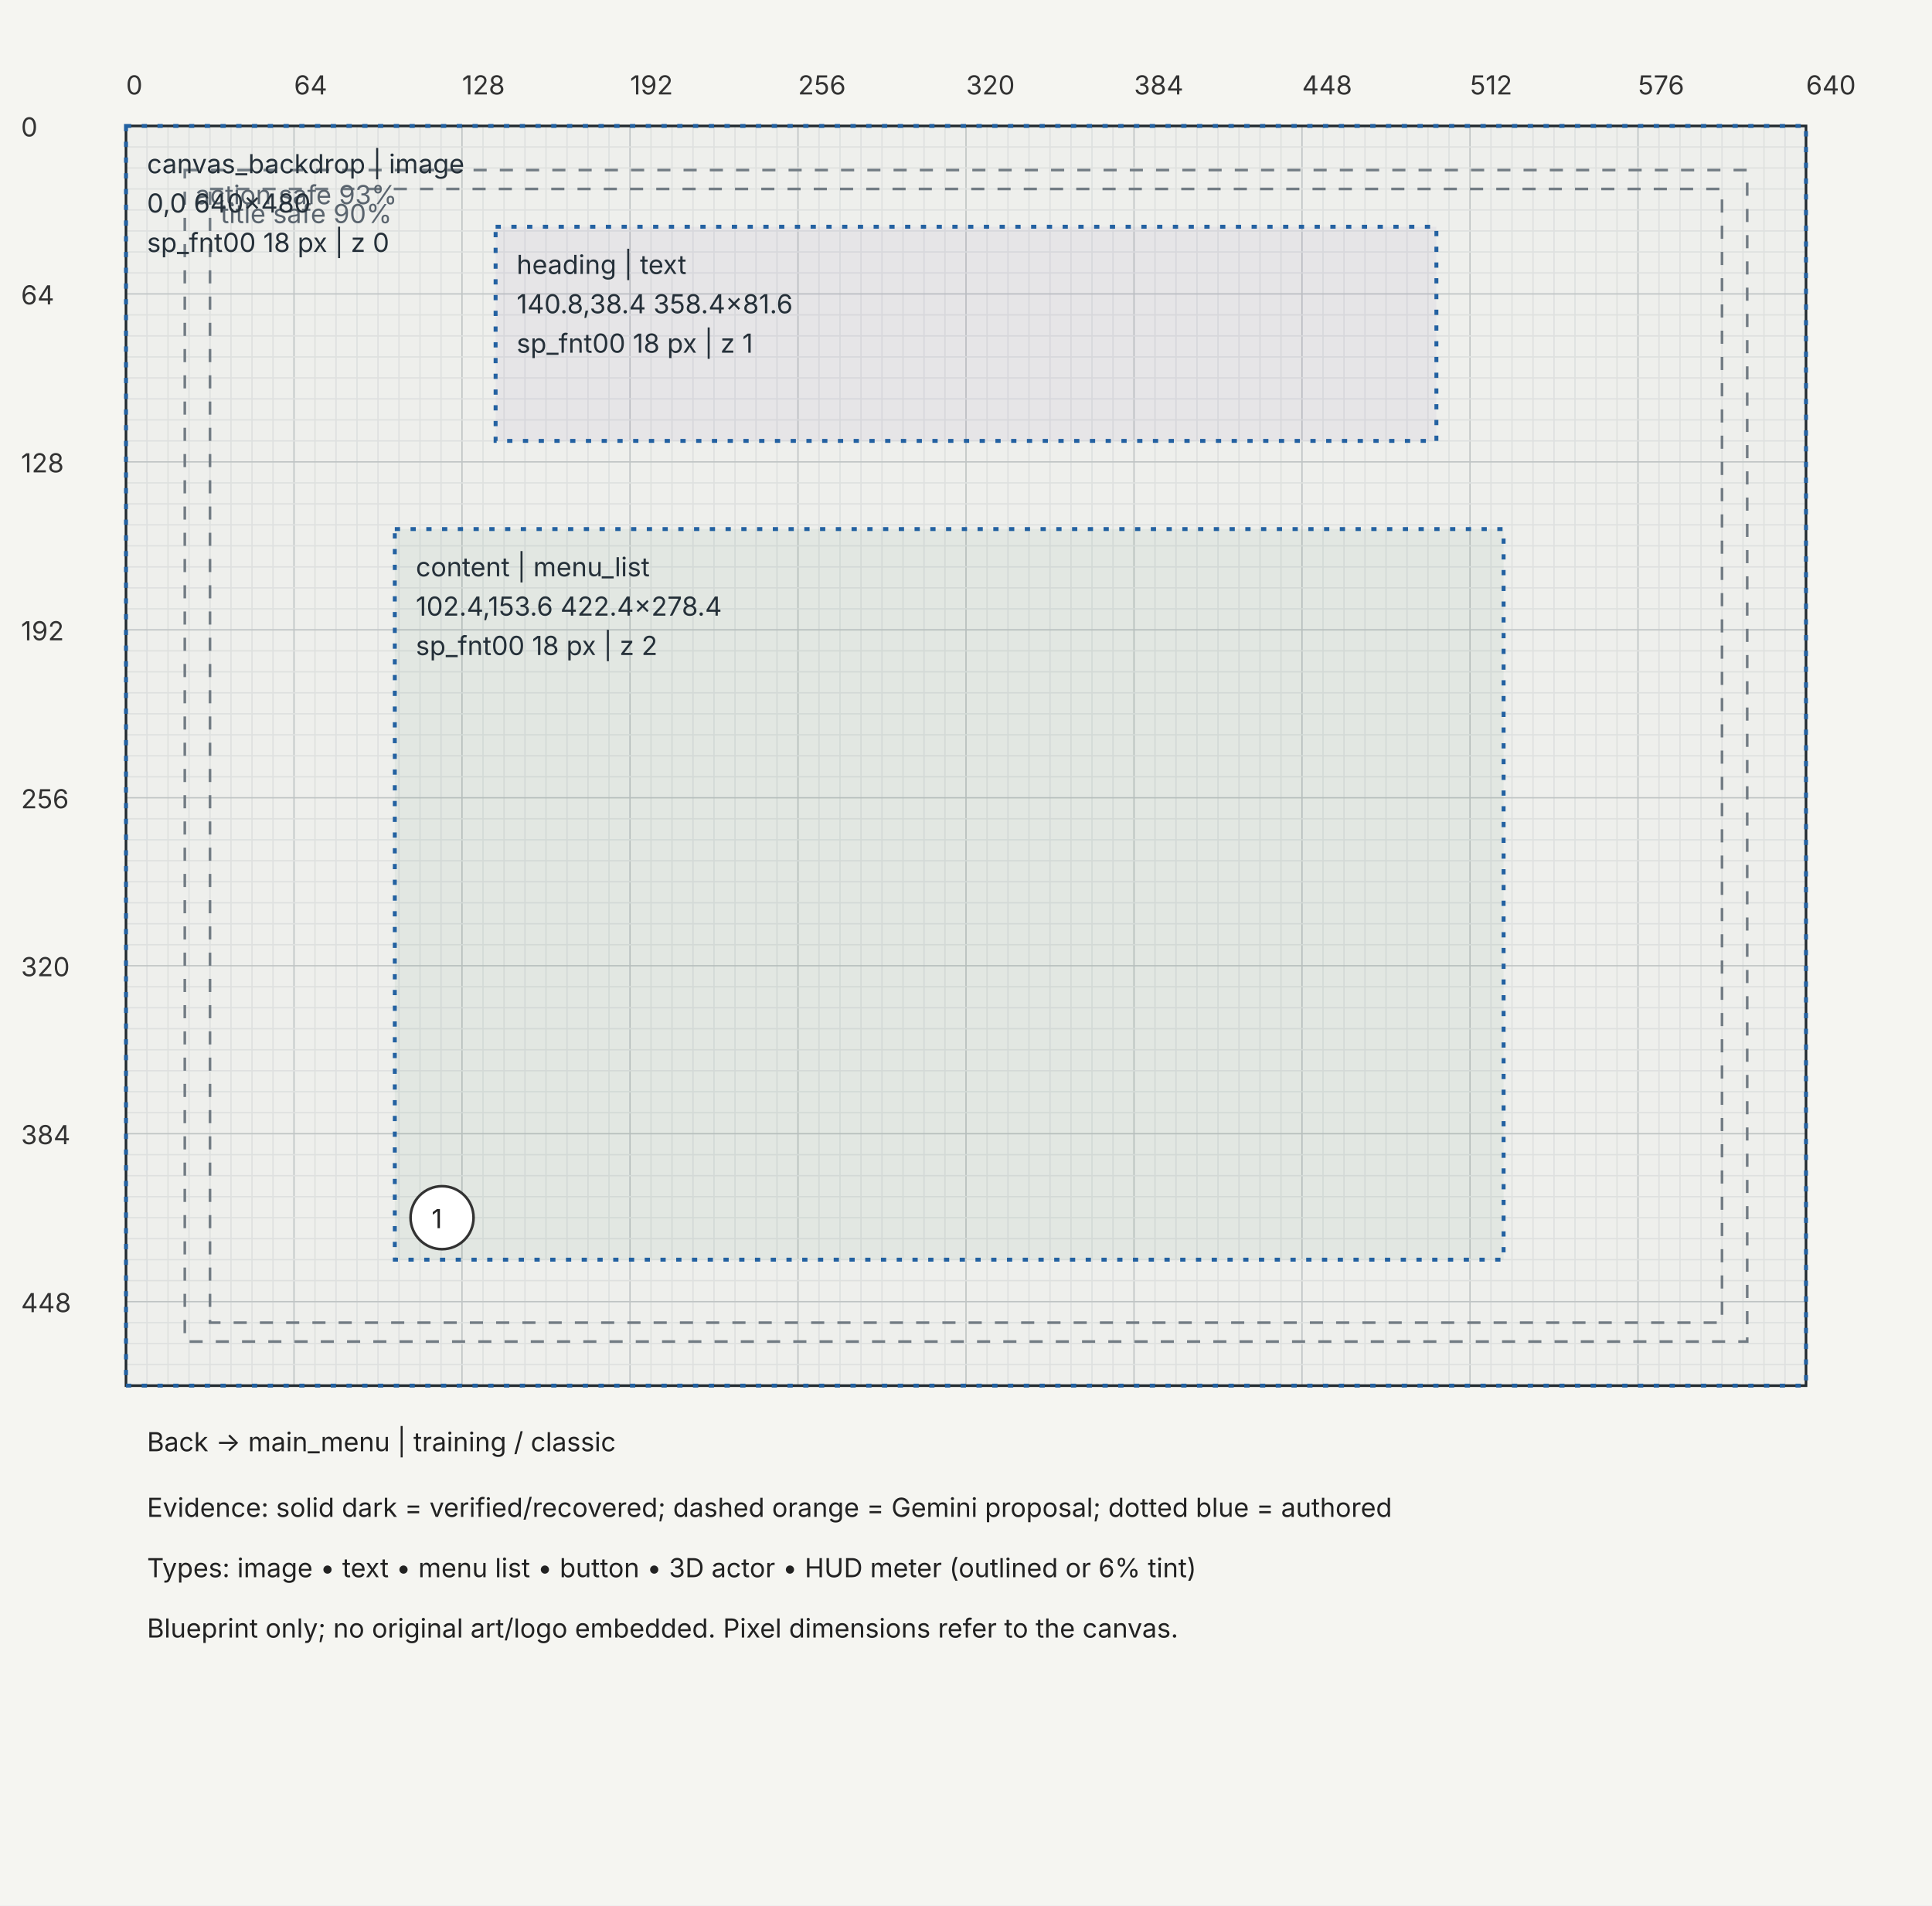
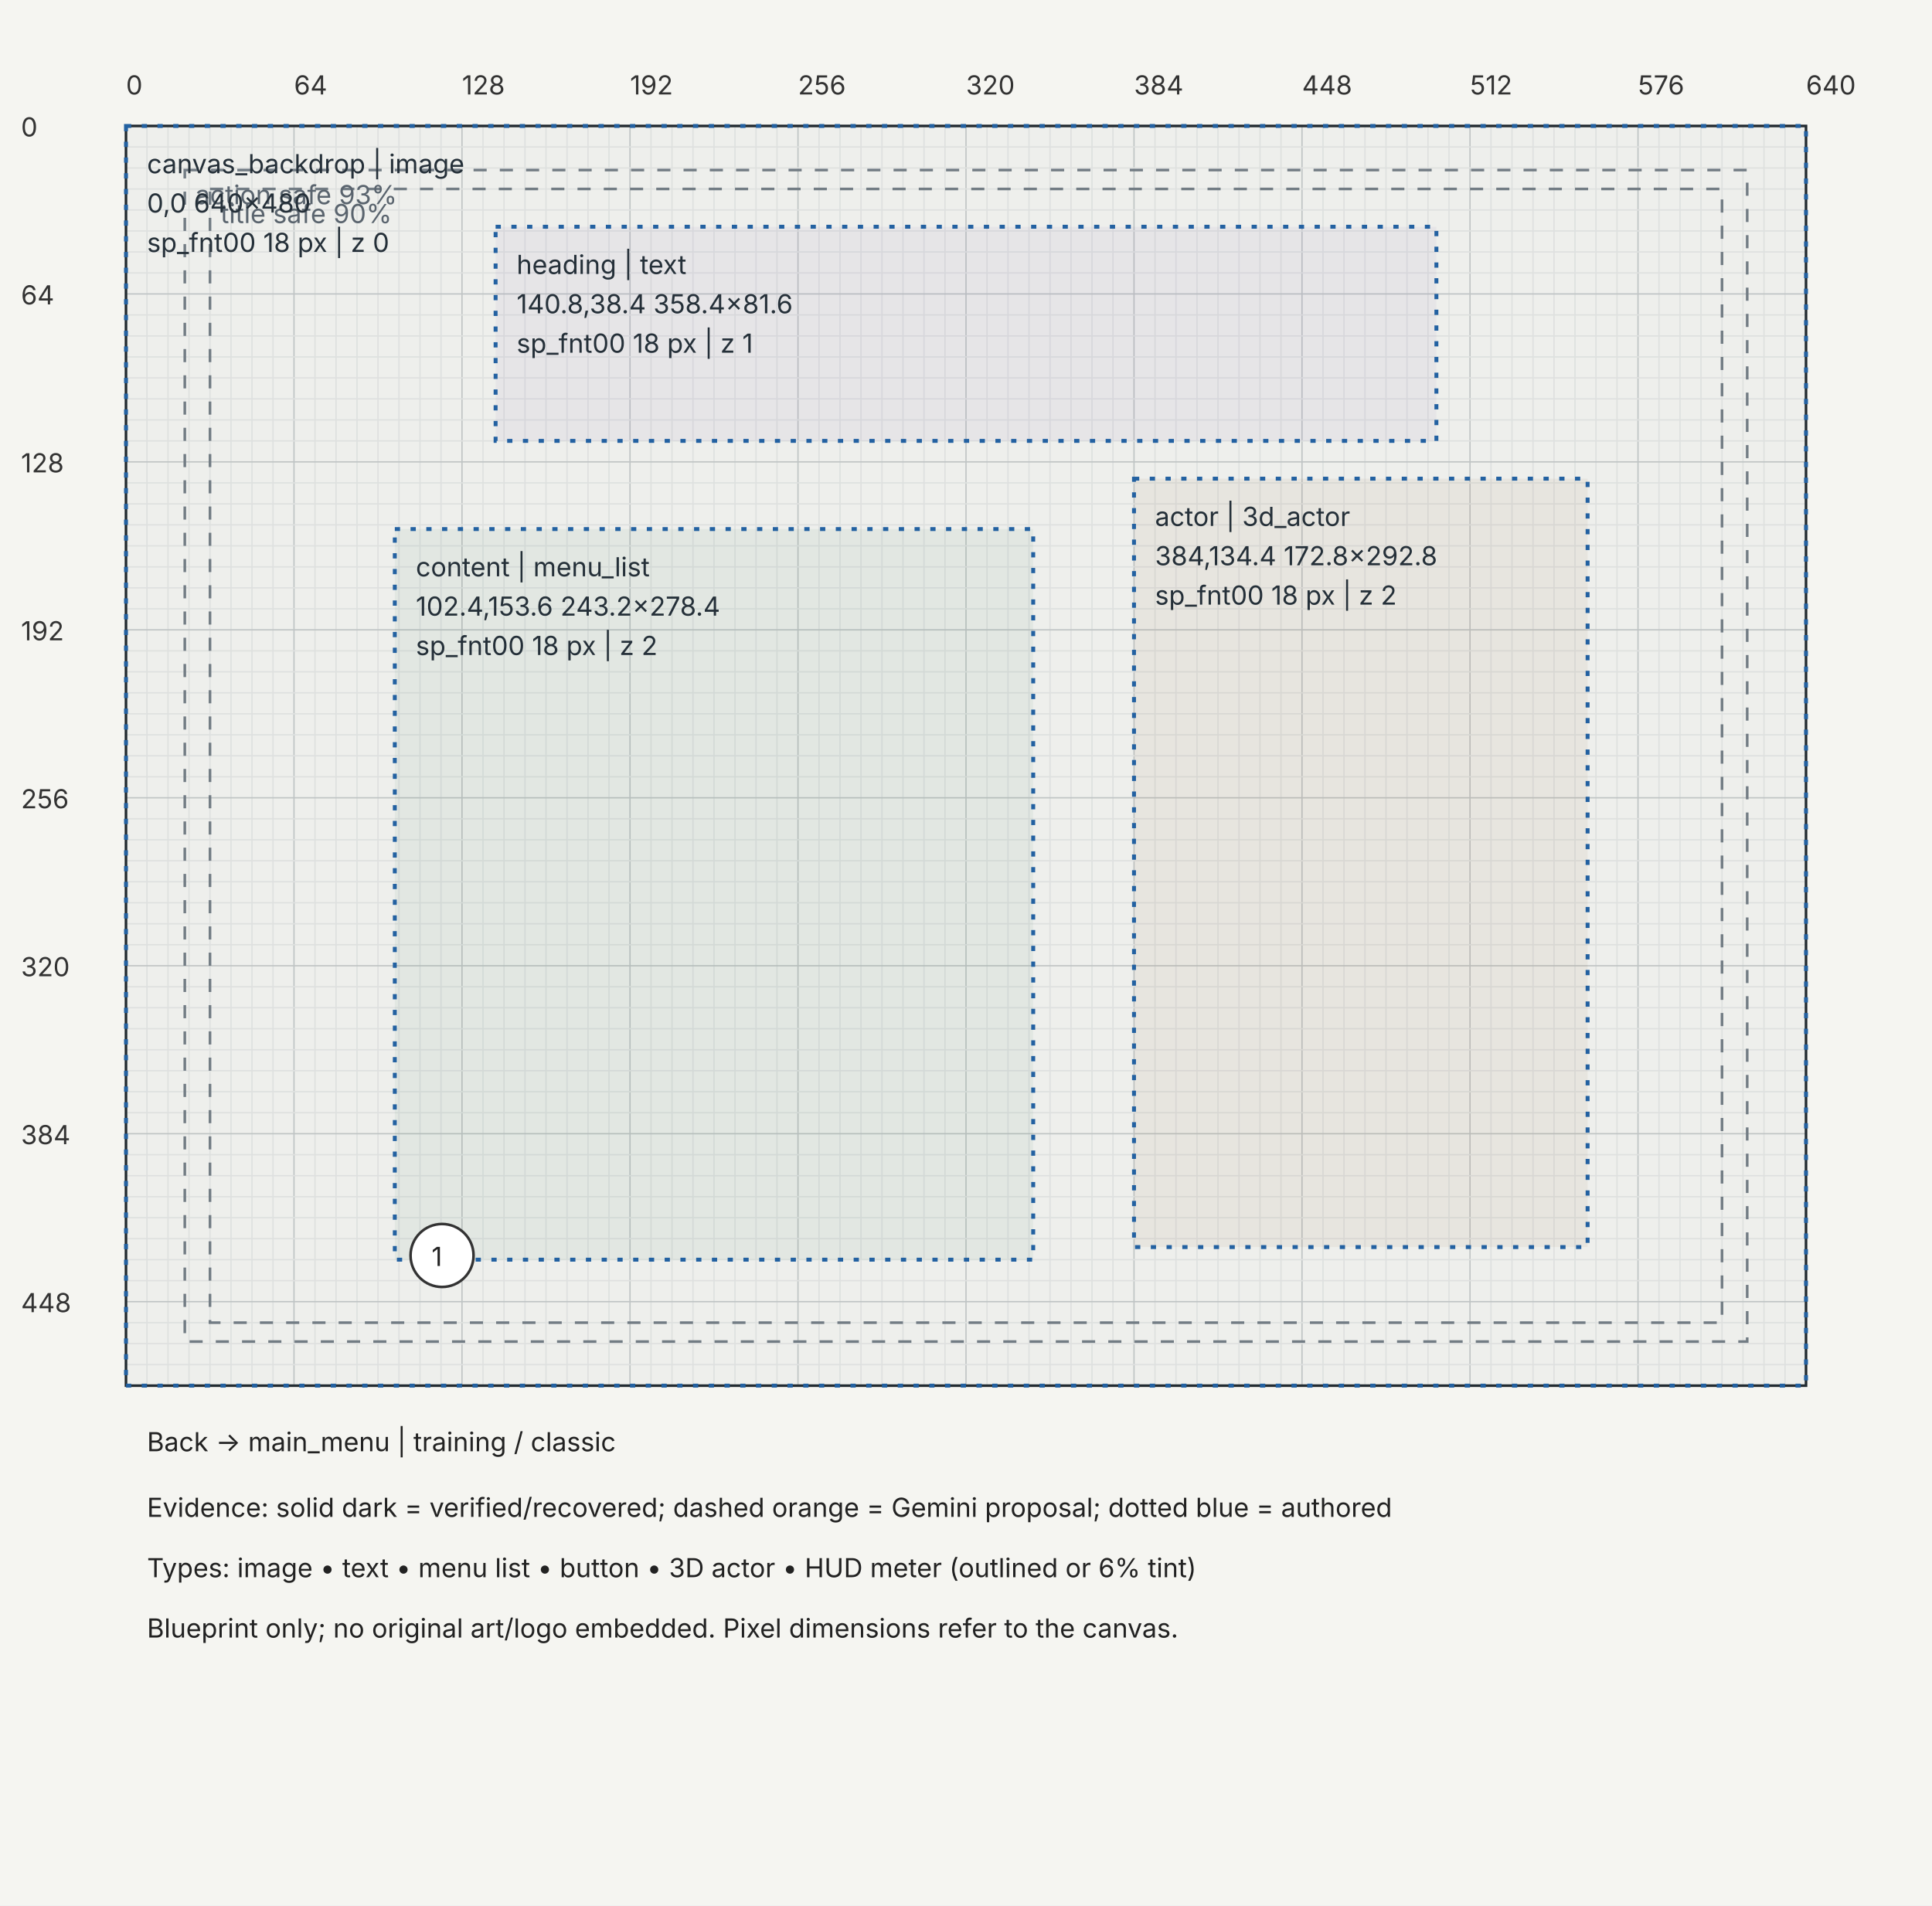
<svg xmlns="http://www.w3.org/2000/svg" width="736" height="726" viewBox="0 0 736 726">
  <rect width="100%" height="100%" fill="#f5f5f1" />
  <defs>
    <marker id="arrow" markerWidth="6" markerHeight="6" refX="5" refY="3" orient="auto">
      <path d="M0,0 L6,3 L0,6" fill="#333" />
    </marker>
  </defs>
  <g transform="translate(48,48)" font-family="Segoe UI,Inter,sans-serif" font-size="10">
    <path d="M0,0 V480" stroke="#c4c8c7" stroke-width="0.5" />
    <path d="M8,0 V480" stroke="#e4e6e3" stroke-width="0.5" />
    <path d="M16,0 V480" stroke="#e4e6e3" stroke-width="0.5" />
    <path d="M24,0 V480" stroke="#e4e6e3" stroke-width="0.5" />
    <path d="M32,0 V480" stroke="#e4e6e3" stroke-width="0.5" />
    <path d="M40,0 V480" stroke="#e4e6e3" stroke-width="0.5" />
    <path d="M48,0 V480" stroke="#e4e6e3" stroke-width="0.5" />
    <path d="M56,0 V480" stroke="#e4e6e3" stroke-width="0.5" />
    <path d="M64,0 V480" stroke="#c4c8c7" stroke-width="0.5" />
    <path d="M72,0 V480" stroke="#e4e6e3" stroke-width="0.5" />
    <path d="M80,0 V480" stroke="#e4e6e3" stroke-width="0.5" />
    <path d="M88,0 V480" stroke="#e4e6e3" stroke-width="0.5" />
    <path d="M96,0 V480" stroke="#e4e6e3" stroke-width="0.5" />
    <path d="M104,0 V480" stroke="#e4e6e3" stroke-width="0.5" />
    <path d="M112,0 V480" stroke="#e4e6e3" stroke-width="0.5" />
    <path d="M120,0 V480" stroke="#e4e6e3" stroke-width="0.5" />
    <path d="M128,0 V480" stroke="#c4c8c7" stroke-width="0.5" />
    <path d="M136,0 V480" stroke="#e4e6e3" stroke-width="0.5" />
    <path d="M144,0 V480" stroke="#e4e6e3" stroke-width="0.5" />
    <path d="M152,0 V480" stroke="#e4e6e3" stroke-width="0.5" />
    <path d="M160,0 V480" stroke="#e4e6e3" stroke-width="0.5" />
    <path d="M168,0 V480" stroke="#e4e6e3" stroke-width="0.5" />
    <path d="M176,0 V480" stroke="#e4e6e3" stroke-width="0.5" />
    <path d="M184,0 V480" stroke="#e4e6e3" stroke-width="0.5" />
    <path d="M192,0 V480" stroke="#c4c8c7" stroke-width="0.5" />
    <path d="M200,0 V480" stroke="#e4e6e3" stroke-width="0.5" />
    <path d="M208,0 V480" stroke="#e4e6e3" stroke-width="0.5" />
    <path d="M216,0 V480" stroke="#e4e6e3" stroke-width="0.5" />
    <path d="M224,0 V480" stroke="#e4e6e3" stroke-width="0.5" />
    <path d="M232,0 V480" stroke="#e4e6e3" stroke-width="0.5" />
    <path d="M240,0 V480" stroke="#e4e6e3" stroke-width="0.5" />
    <path d="M248,0 V480" stroke="#e4e6e3" stroke-width="0.5" />
    <path d="M256,0 V480" stroke="#c4c8c7" stroke-width="0.5" />
    <path d="M264,0 V480" stroke="#e4e6e3" stroke-width="0.5" />
    <path d="M272,0 V480" stroke="#e4e6e3" stroke-width="0.5" />
    <path d="M280,0 V480" stroke="#e4e6e3" stroke-width="0.5" />
    <path d="M288,0 V480" stroke="#e4e6e3" stroke-width="0.5" />
    <path d="M296,0 V480" stroke="#e4e6e3" stroke-width="0.5" />
    <path d="M304,0 V480" stroke="#e4e6e3" stroke-width="0.5" />
    <path d="M312,0 V480" stroke="#e4e6e3" stroke-width="0.5" />
    <path d="M320,0 V480" stroke="#c4c8c7" stroke-width="0.5" />
    <path d="M328,0 V480" stroke="#e4e6e3" stroke-width="0.5" />
    <path d="M336,0 V480" stroke="#e4e6e3" stroke-width="0.5" />
    <path d="M344,0 V480" stroke="#e4e6e3" stroke-width="0.5" />
    <path d="M352,0 V480" stroke="#e4e6e3" stroke-width="0.5" />
    <path d="M360,0 V480" stroke="#e4e6e3" stroke-width="0.5" />
    <path d="M368,0 V480" stroke="#e4e6e3" stroke-width="0.5" />
    <path d="M376,0 V480" stroke="#e4e6e3" stroke-width="0.5" />
    <path d="M384,0 V480" stroke="#c4c8c7" stroke-width="0.5" />
    <path d="M392,0 V480" stroke="#e4e6e3" stroke-width="0.5" />
    <path d="M400,0 V480" stroke="#e4e6e3" stroke-width="0.5" />
    <path d="M408,0 V480" stroke="#e4e6e3" stroke-width="0.5" />
    <path d="M416,0 V480" stroke="#e4e6e3" stroke-width="0.5" />
    <path d="M424,0 V480" stroke="#e4e6e3" stroke-width="0.5" />
    <path d="M432,0 V480" stroke="#e4e6e3" stroke-width="0.5" />
    <path d="M440,0 V480" stroke="#e4e6e3" stroke-width="0.5" />
    <path d="M448,0 V480" stroke="#c4c8c7" stroke-width="0.5" />
    <path d="M456,0 V480" stroke="#e4e6e3" stroke-width="0.5" />
    <path d="M464,0 V480" stroke="#e4e6e3" stroke-width="0.5" />
    <path d="M472,0 V480" stroke="#e4e6e3" stroke-width="0.5" />
    <path d="M480,0 V480" stroke="#e4e6e3" stroke-width="0.5" />
    <path d="M488,0 V480" stroke="#e4e6e3" stroke-width="0.5" />
    <path d="M496,0 V480" stroke="#e4e6e3" stroke-width="0.5" />
    <path d="M504,0 V480" stroke="#e4e6e3" stroke-width="0.5" />
    <path d="M512,0 V480" stroke="#c4c8c7" stroke-width="0.5" />
    <path d="M520,0 V480" stroke="#e4e6e3" stroke-width="0.5" />
    <path d="M528,0 V480" stroke="#e4e6e3" stroke-width="0.5" />
    <path d="M536,0 V480" stroke="#e4e6e3" stroke-width="0.5" />
    <path d="M544,0 V480" stroke="#e4e6e3" stroke-width="0.5" />
    <path d="M552,0 V480" stroke="#e4e6e3" stroke-width="0.5" />
    <path d="M560,0 V480" stroke="#e4e6e3" stroke-width="0.5" />
    <path d="M568,0 V480" stroke="#e4e6e3" stroke-width="0.5" />
    <path d="M576,0 V480" stroke="#c4c8c7" stroke-width="0.5" />
    <path d="M584,0 V480" stroke="#e4e6e3" stroke-width="0.5" />
    <path d="M592,0 V480" stroke="#e4e6e3" stroke-width="0.5" />
    <path d="M600,0 V480" stroke="#e4e6e3" stroke-width="0.5" />
    <path d="M608,0 V480" stroke="#e4e6e3" stroke-width="0.5" />
    <path d="M616,0 V480" stroke="#e4e6e3" stroke-width="0.5" />
    <path d="M624,0 V480" stroke="#e4e6e3" stroke-width="0.5" />
    <path d="M632,0 V480" stroke="#e4e6e3" stroke-width="0.5" />
    <path d="M640,0 V480" stroke="#c4c8c7" stroke-width="0.5" />
    <path d="M0,0 H640" stroke="#c4c8c7" stroke-width="0.5" />
    <path d="M0,8 H640" stroke="#e4e6e3" stroke-width="0.5" />
    <path d="M0,16 H640" stroke="#e4e6e3" stroke-width="0.5" />
    <path d="M0,24 H640" stroke="#e4e6e3" stroke-width="0.5" />
    <path d="M0,32 H640" stroke="#e4e6e3" stroke-width="0.5" />
    <path d="M0,40 H640" stroke="#e4e6e3" stroke-width="0.5" />
    <path d="M0,48 H640" stroke="#e4e6e3" stroke-width="0.5" />
    <path d="M0,56 H640" stroke="#e4e6e3" stroke-width="0.5" />
    <path d="M0,64 H640" stroke="#c4c8c7" stroke-width="0.5" />
    <path d="M0,72 H640" stroke="#e4e6e3" stroke-width="0.5" />
    <path d="M0,80 H640" stroke="#e4e6e3" stroke-width="0.5" />
    <path d="M0,88 H640" stroke="#e4e6e3" stroke-width="0.5" />
    <path d="M0,96 H640" stroke="#e4e6e3" stroke-width="0.5" />
    <path d="M0,104 H640" stroke="#e4e6e3" stroke-width="0.5" />
    <path d="M0,112 H640" stroke="#e4e6e3" stroke-width="0.5" />
    <path d="M0,120 H640" stroke="#e4e6e3" stroke-width="0.5" />
    <path d="M0,128 H640" stroke="#c4c8c7" stroke-width="0.5" />
    <path d="M0,136 H640" stroke="#e4e6e3" stroke-width="0.5" />
    <path d="M0,144 H640" stroke="#e4e6e3" stroke-width="0.5" />
    <path d="M0,152 H640" stroke="#e4e6e3" stroke-width="0.5" />
    <path d="M0,160 H640" stroke="#e4e6e3" stroke-width="0.5" />
    <path d="M0,168 H640" stroke="#e4e6e3" stroke-width="0.5" />
    <path d="M0,176 H640" stroke="#e4e6e3" stroke-width="0.5" />
    <path d="M0,184 H640" stroke="#e4e6e3" stroke-width="0.5" />
    <path d="M0,192 H640" stroke="#c4c8c7" stroke-width="0.5" />
    <path d="M0,200 H640" stroke="#e4e6e3" stroke-width="0.5" />
    <path d="M0,208 H640" stroke="#e4e6e3" stroke-width="0.5" />
    <path d="M0,216 H640" stroke="#e4e6e3" stroke-width="0.5" />
    <path d="M0,224 H640" stroke="#e4e6e3" stroke-width="0.5" />
    <path d="M0,232 H640" stroke="#e4e6e3" stroke-width="0.5" />
    <path d="M0,240 H640" stroke="#e4e6e3" stroke-width="0.5" />
    <path d="M0,248 H640" stroke="#e4e6e3" stroke-width="0.5" />
    <path d="M0,256 H640" stroke="#c4c8c7" stroke-width="0.5" />
    <path d="M0,264 H640" stroke="#e4e6e3" stroke-width="0.5" />
    <path d="M0,272 H640" stroke="#e4e6e3" stroke-width="0.5" />
    <path d="M0,280 H640" stroke="#e4e6e3" stroke-width="0.5" />
    <path d="M0,288 H640" stroke="#e4e6e3" stroke-width="0.5" />
    <path d="M0,296 H640" stroke="#e4e6e3" stroke-width="0.5" />
    <path d="M0,304 H640" stroke="#e4e6e3" stroke-width="0.5" />
    <path d="M0,312 H640" stroke="#e4e6e3" stroke-width="0.5" />
    <path d="M0,320 H640" stroke="#c4c8c7" stroke-width="0.5" />
    <path d="M0,328 H640" stroke="#e4e6e3" stroke-width="0.5" />
    <path d="M0,336 H640" stroke="#e4e6e3" stroke-width="0.5" />
    <path d="M0,344 H640" stroke="#e4e6e3" stroke-width="0.5" />
    <path d="M0,352 H640" stroke="#e4e6e3" stroke-width="0.5" />
    <path d="M0,360 H640" stroke="#e4e6e3" stroke-width="0.5" />
    <path d="M0,368 H640" stroke="#e4e6e3" stroke-width="0.5" />
    <path d="M0,376 H640" stroke="#e4e6e3" stroke-width="0.5" />
    <path d="M0,384 H640" stroke="#c4c8c7" stroke-width="0.5" />
    <path d="M0,392 H640" stroke="#e4e6e3" stroke-width="0.5" />
    <path d="M0,400 H640" stroke="#e4e6e3" stroke-width="0.5" />
    <path d="M0,408 H640" stroke="#e4e6e3" stroke-width="0.5" />
    <path d="M0,416 H640" stroke="#e4e6e3" stroke-width="0.5" />
    <path d="M0,424 H640" stroke="#e4e6e3" stroke-width="0.5" />
    <path d="M0,432 H640" stroke="#e4e6e3" stroke-width="0.5" />
    <path d="M0,440 H640" stroke="#e4e6e3" stroke-width="0.5" />
    <path d="M0,448 H640" stroke="#c4c8c7" stroke-width="0.5" />
    <path d="M0,456 H640" stroke="#e4e6e3" stroke-width="0.5" />
    <path d="M0,464 H640" stroke="#e4e6e3" stroke-width="0.5" />
    <path d="M0,472 H640" stroke="#e4e6e3" stroke-width="0.5" />
    <path d="M0,480 H640" stroke="#e4e6e3" stroke-width="0.5" />
    <text x="0" y="-12" fill="#333">0</text>
    <text x="64" y="-12" fill="#333">64</text>
    <text x="128" y="-12" fill="#333">128</text>
    <text x="192" y="-12" fill="#333">192</text>
    <text x="256" y="-12" fill="#333">256</text>
    <text x="320" y="-12" fill="#333">320</text>
    <text x="384" y="-12" fill="#333">384</text>
    <text x="448" y="-12" fill="#333">448</text>
    <text x="512" y="-12" fill="#333">512</text>
    <text x="576" y="-12" fill="#333">576</text>
    <text x="640" y="-12" fill="#333">640</text>
    <text x="-40" y="4" fill="#333">0</text>
    <text x="-40" y="68" fill="#333">64</text>
    <text x="-40" y="132" fill="#333">128</text>
    <text x="-40" y="196" fill="#333">192</text>
    <text x="-40" y="260" fill="#333">256</text>
    <text x="-40" y="324" fill="#333">320</text>
    <text x="-40" y="388" fill="#333">384</text>
    <text x="-40" y="452" fill="#333">448</text>
    <rect width="640" height="480" fill="none" stroke="#20282e" />
    <rect x="32" y="24" width="576" height="432" fill="none" stroke="#727b83" stroke-dasharray="5 5" />
    <text x="36" y="37" fill="#58626b">title safe 90%</text>
    <rect x="22.4" y="16.8" width="595.2" height="446.4" fill="none" stroke="#727b83" stroke-dasharray="5 5" />
    <text x="26.4" y="29.8" fill="#58626b">action safe 93%</text>
    <g>
      <rect x="0" y="0" width="640" height="480" fill="#7c8c97" fill-opacity="0.06" stroke="#2361a1" stroke-width="1.5" stroke-dasharray="2 4" />
      <text x="8" y="18" fill="#253039">canvas_backdrop | image</text>
      <text x="8" y="33" fill="#253039">0,0 640×480</text>
      <text x="8" y="48" fill="#253039">sp_fnt00 18 px | z 0</text>
    </g>
    <g>
      <rect x="140.8" y="38.4" width="358.4" height="81.6" fill="#6651a5" fill-opacity="0.06" stroke="#2361a1" stroke-width="1.5" stroke-dasharray="2 4" />
      <text x="148.8" y="56.4" fill="#253039">heading | text</text>
      <text x="148.8" y="71.4" fill="#253039">140.8,38.4 358.4×81.6</text>
      <text x="148.8" y="86.4" fill="#253039">sp_fnt00 18 px | z 1</text>
    </g>
    <g>
-       <rect x="102.4" y="153.6" width="422.4" height="278.4" fill="#296b4f" fill-opacity="0.06" stroke="#2361a1" stroke-width="1.5" stroke-dasharray="2 4" />
+       <rect x="102.4" y="153.6" width="243.2" height="278.4" fill="#296b4f" fill-opacity="0.06" stroke="#2361a1" stroke-width="1.5" stroke-dasharray="2 4" />
      <text x="110.4" y="171.6" fill="#253039">content | menu_list</text>
-       <text x="110.4" y="186.6" fill="#253039">102.4,153.6 422.4×278.4</text>
+       <text x="110.4" y="186.6" fill="#253039">102.4,153.6 243.2×278.4</text>
      <text x="110.4" y="201.6" fill="#253039">sp_fnt00 18 px | z 2</text>
    </g>
-     <circle cx="120.4" cy="416.0" r="12" fill="#fff" stroke="#333" />
-     <text x="116.4" y="420.0" fill="#222">1</text>
+     <g>
+       <rect x="384.0" y="134.4" width="172.8" height="292.8" fill="#775020" fill-opacity="0.06" stroke="#2361a1" stroke-width="1.5" stroke-dasharray="2 4" />
+       <text x="392.0" y="152.4" fill="#253039">actor | 3d_actor</text>
+       <text x="392.0" y="167.4" fill="#253039">384,134.4 172.8×292.8</text>
+       <text x="392.0" y="182.4" fill="#253039">sp_fnt00 18 px | z 2</text>
+     </g>
+     <circle cx="120.4" cy="430.4" r="12" fill="#fff" stroke="#333" />
+     <text x="116.4" y="434.4" fill="#222">1</text>
    <text x="8" y="505" fill="#222">Back → main_menu | training / classic</text>
    <text x="8" y="530" fill="#222">Evidence: solid dark = verified/recovered; dashed orange = Gemini proposal; dotted blue = authored</text>
    <text x="8" y="553" fill="#222">Types: image • text • menu list • button • 3D actor • HUD meter (outlined or 6% tint)</text>
    <text x="8" y="576" fill="#222">Blueprint only; no original art/logo embedded. Pixel dimensions refer to the canvas.</text>
  </g>
</svg>
